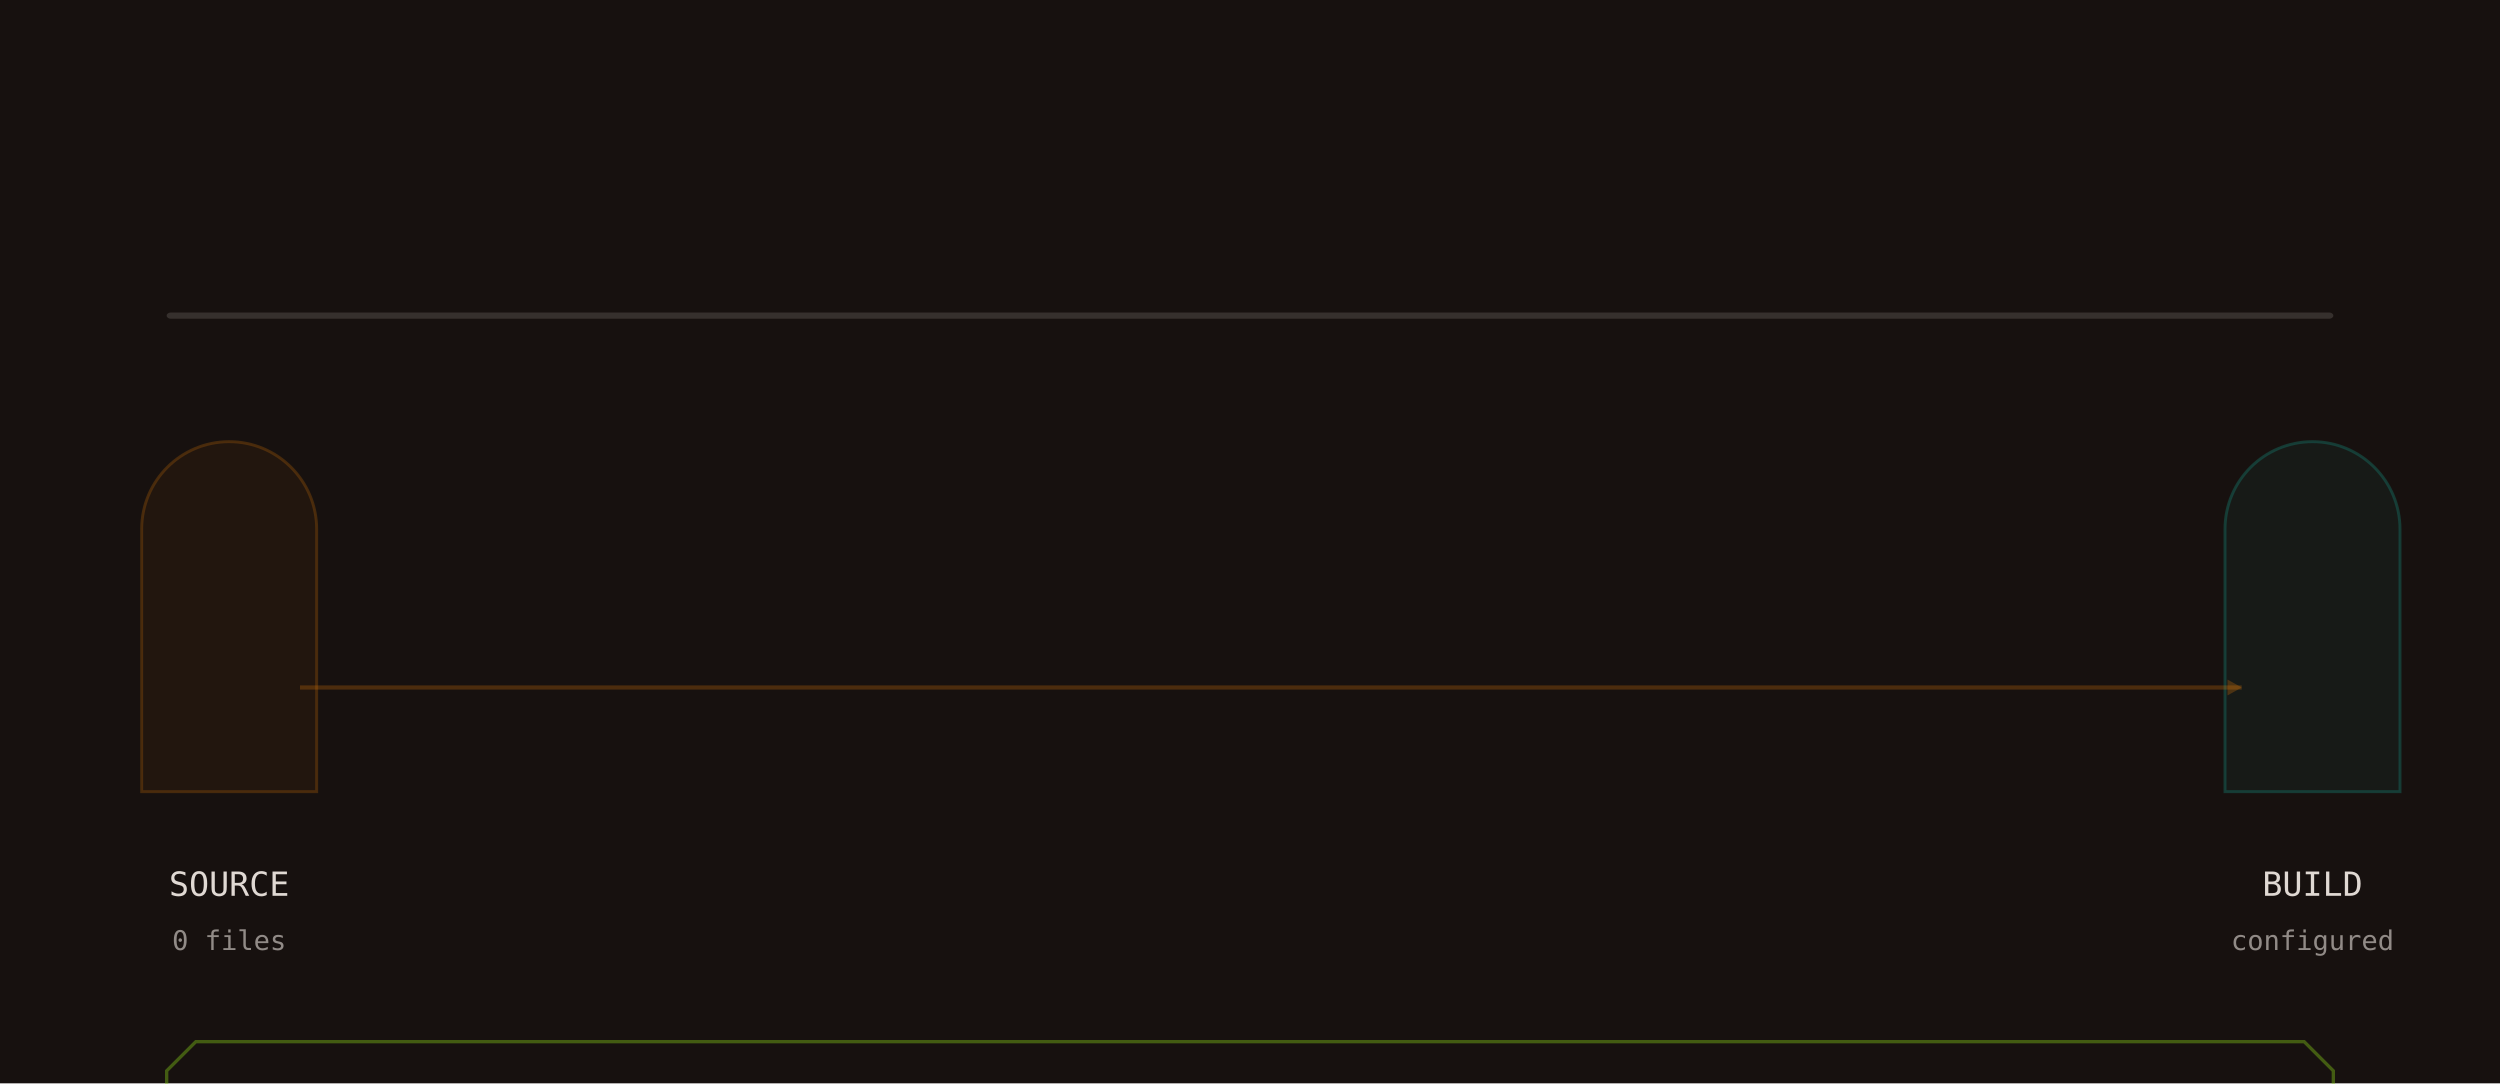
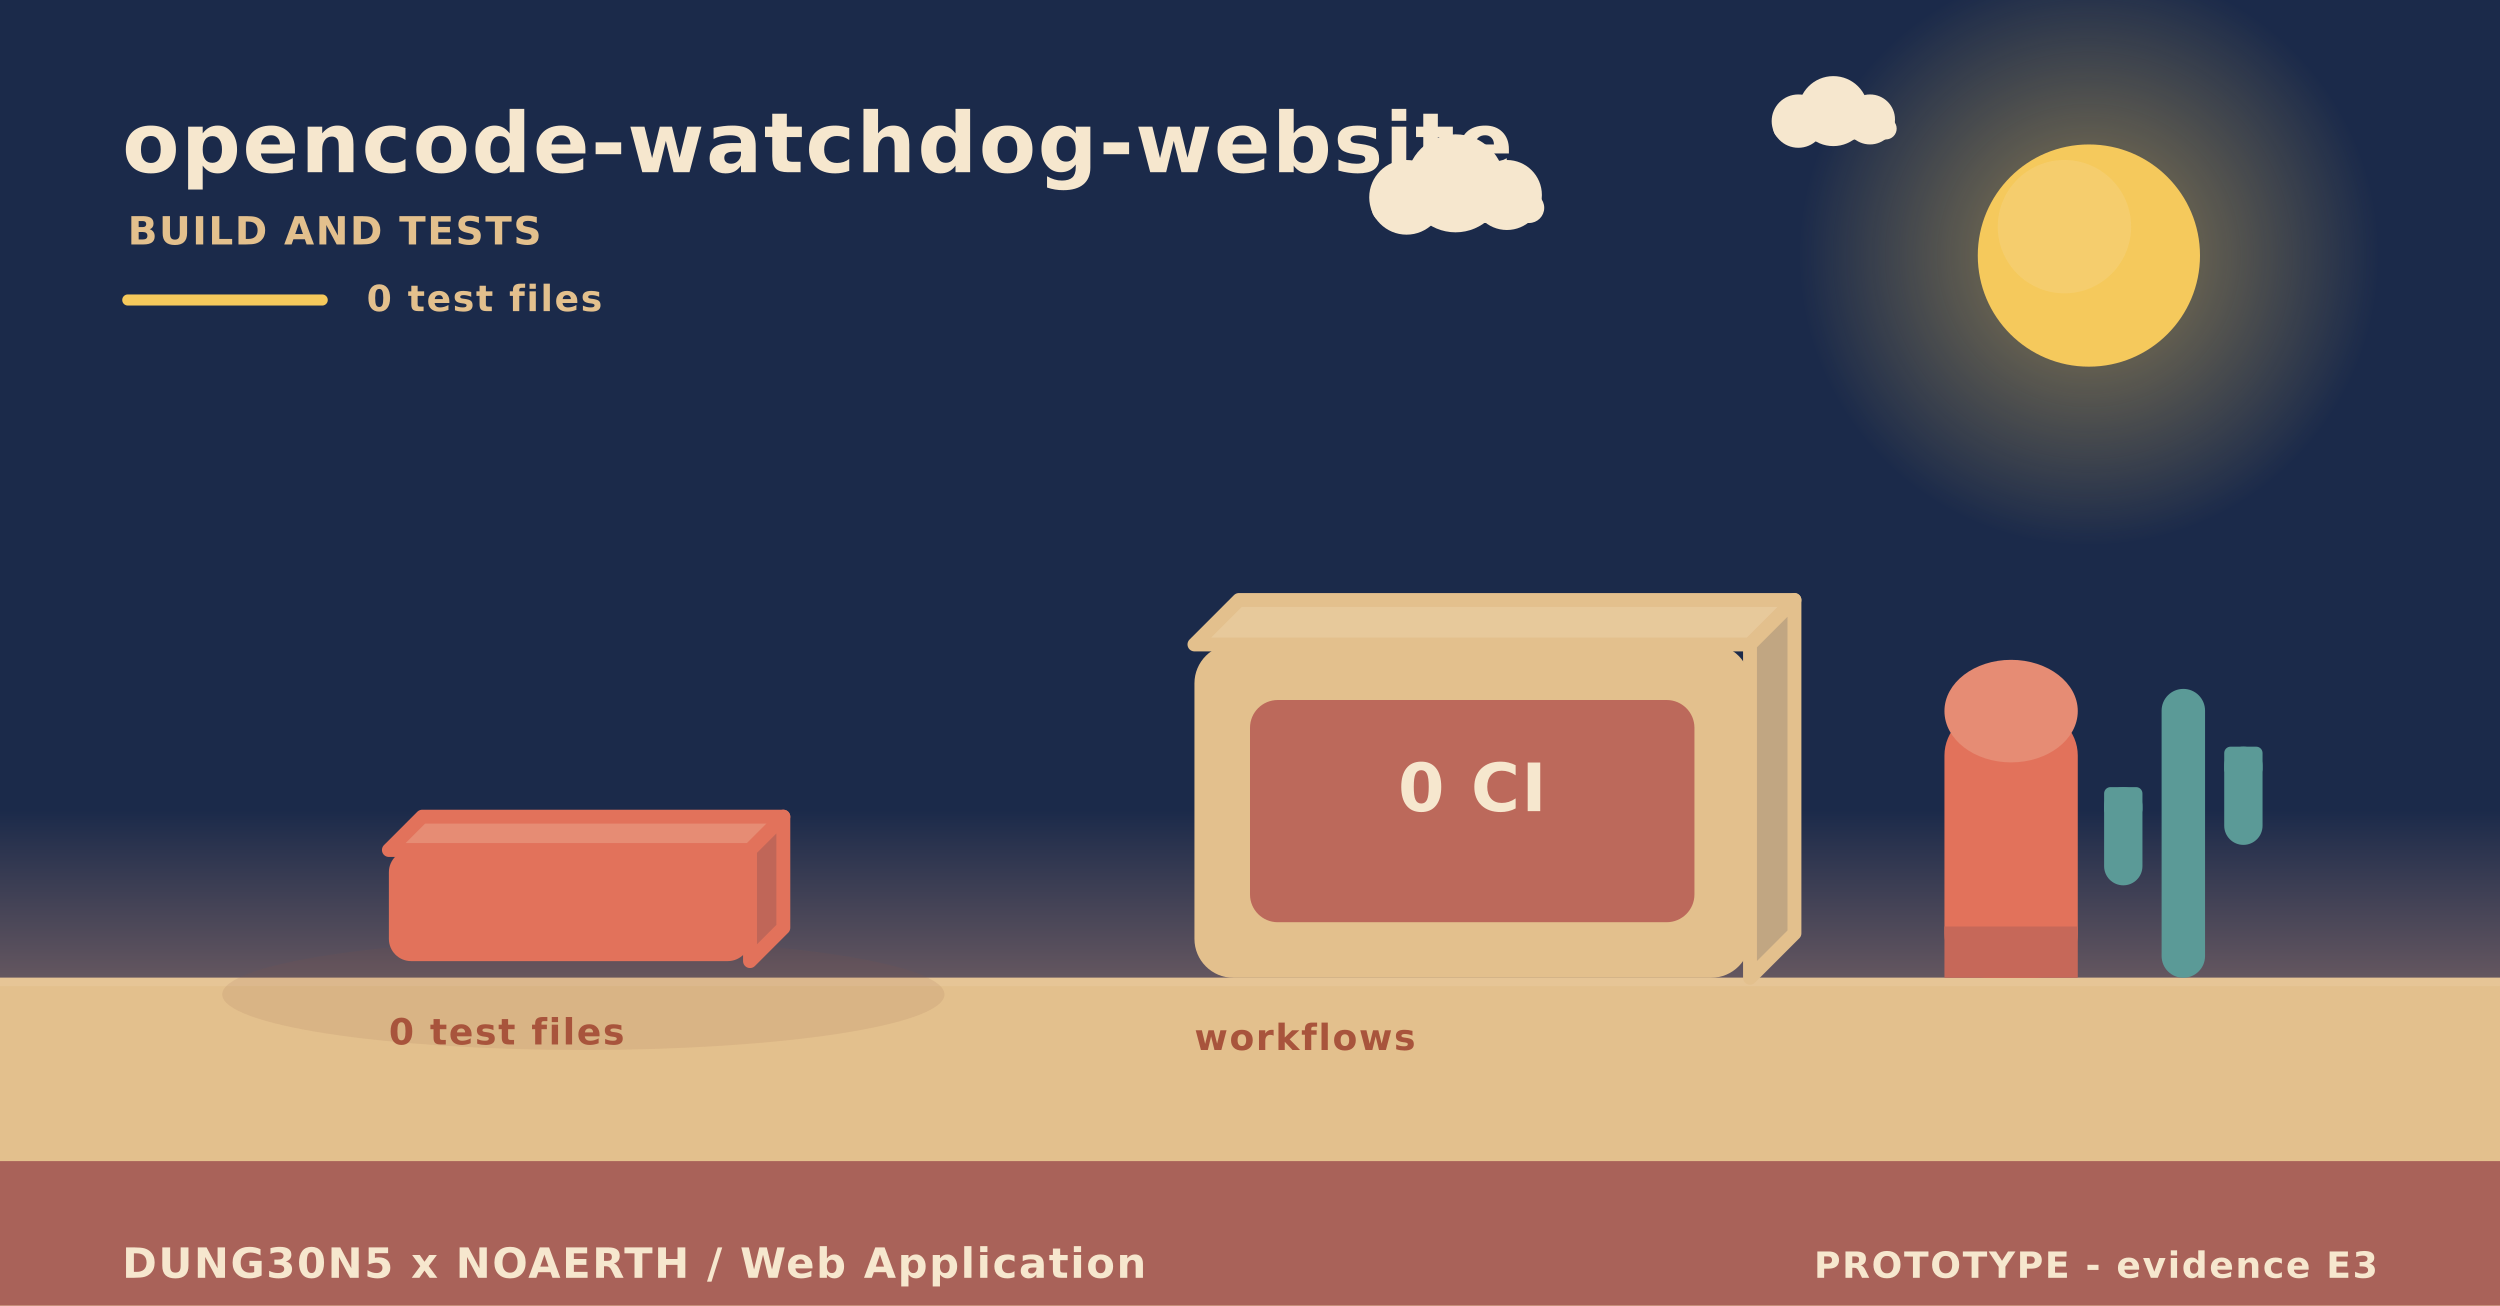
- <svg xmlns="http://www.w3.org/2000/svg" viewBox="0 0 1200 520" width="1200" height="520" role="img" aria-label="opencode-watchdog-website build evidence">
-   <rect width="1200" height="520" fill="#17110f" />
-   <defs>
-     <linearGradient id="gb" x1="0" y1="0" x2="1" y2="1">
-       <stop offset="0%" stop-color="#d97706" />
-       <stop offset="100%" stop-color="#14b8a6" />
-     </linearGradient>
-   </defs>
-   <rect x="80.00" y="150.00" width="1040.00" height="3.00" rx="2.00" fill="rgba(246,239,233,0.140)" opacity="1.00" />
-   <path d="M68.00,380.00 L68.00,254.00 A42.00,42.00 0 0 1 152.00,254.00 L152.00,380.00 Z" fill="rgba(217,119,6,0.100)" opacity="0.55" stroke="rgba(217,119,6,0.450)" stroke-width="1.4" />
-   <polygon points="-192.26,189.00 -136.83,221.00 -136.83,157.00 -192.26,125.00" fill="#4d760d" opacity="0.95" />
-   <polygon points="-247.68,221.00 -192.26,253.00 -192.26,189.00 -247.68,157.00" fill="#109081" opacity="0.95" />
-   <polygon points="-192.26,125.00 -136.83,157.00 -192.26,189.00 -247.68,157.00" fill="#d97706" opacity="0.95" />
-   <text x="110" y="430" font-family="ui-monospace,Menlo,monospace" font-size="16" fill="rgba(246,239,233,0.900)" text-anchor="middle">SOURCE</text>
-   <text x="110" y="456" font-family="ui-monospace,Menlo,monospace" font-size="13" fill="rgba(246,239,233,0.550)" text-anchor="middle">0 files</text>
-   <path d="M1068.00,380.00 L1068.00,254.00 A42.00,42.00 0 0 1 1152.00,254.00 L1152.00,380.00 Z" fill="rgba(20,184,166,0.100)" opacity="0.55" stroke="rgba(20,184,166,0.450)" stroke-width="1.4" />
-   <polygon points="673.77,689.00 729.19,721.00 729.19,657.00 673.77,625.00" fill="#4d760d" opacity="0.95" />
-   <polygon points="618.34,721.00 673.77,753.00 673.77,689.00 618.34,657.00" fill="#109081" opacity="0.95" />
-   <polygon points="673.77,625.00 729.19,657.00 673.77,689.00 618.34,657.00" fill="#14b8a6" opacity="0.95" />
-   <text x="1110" y="430" font-family="ui-monospace,Menlo,monospace" font-size="16" fill="rgba(246,239,233,0.900)" text-anchor="middle">BUILD</text>
-   <text x="1110" y="456" font-family="ui-monospace,Menlo,monospace" font-size="13" fill="rgba(246,239,233,0.550)" text-anchor="middle">configured</text>
-   <line x1="144.00" y1="330.00" x2="1076.00" y2="330.00" stroke="rgba(217,119,6,0.500)" stroke-width="2.00" opacity="0.55" />
-   <polygon points="1076.00,330.00 1069.20,326.20 1069.20,333.80" fill="rgba(217,119,6,0.500)" opacity="0.55" />
-   <path d="M94.00,500.00 H1106.00 L1120.00,514.00 V546.00 L1106.00,560.00 H94.00 L80.00,546.00 V514.00 Z" fill="none" stroke="rgba(132,204,22,0.500)" stroke-width="1.60" opacity="0.80" />
-   <text x="600" y="536" font-family="ui-monospace,Menlo,monospace" font-size="16" fill="rgba(132,204,22,0.950)" text-anchor="middle">no test suite present in this repository — shown as measured, not implied</text>
+ <svg xmlns="http://www.w3.org/2000/svg" width="900" height="470" viewBox="0 0 900 470" role="img" aria-label="opencode-watchdog-website - how it is verified">
+   <linearGradient id="skyb" x1="0" y1="0" x2="0" y2="1">
+     <stop offset="0" stop-color="#1b2a4a" />
+     <stop offset="0.62" stop-color="#1b2a4a" />
+     <stop offset="1" stop-color="#f3ad8a" />
+   </linearGradient>
+   <rect width="900" height="470" fill="url(#skyb)" />
+   <radialGradient id="sunb">
+     <stop offset="0.35" stop-color="#f5c95c" stop-opacity="0.34" />
+     <stop offset="1" stop-color="#f5c95c" stop-opacity="0" />
+   </radialGradient>
+   <circle cx="752" cy="92" r="104" fill="url(#sunb)" />
+   <circle cx="752" cy="92" r="40" fill="#f5c95c" />
+   <circle cx="743.2" cy="81.6" r="24" fill="#f5d27e" opacity="0.5" />
+   <g>
+     <circle cx="524" cy="66" r="17.64" fill="#f6e7ce" />
+     <circle cx="506.36" cy="71.04" r="13.44" fill="#f6e7ce" />
+     <circle cx="542.48" cy="70.2" r="12.6" fill="#f6e7ce" />
+     <rect x="493.76" y="69.36" width="62.16" height="10.92" rx="5.46" fill="#f6e7ce" />
+   </g>
+   <g>
+     <circle cx="660" cy="40" r="12.6" fill="#f6e7ce" />
+     <circle cx="647.4" cy="43.6" r="9.6" fill="#f6e7ce" />
+     <circle cx="673.2" cy="43" r="9" fill="#f6e7ce" />
+     <rect x="638.4" y="42.4" width="44.4" height="7.8" rx="3.9" fill="#f6e7ce" />
+   </g>
+   <rect x="0" y="352" width="900" height="118" fill="#e3c08d" />
+   <rect x="0" y="352" width="900" height="3" fill="#e6c596" />
+   <text x="44" y="62" font-family="Verdana,DejaVu Sans,sans-serif" font-size="30" font-weight="700" letter-spacing="0.6" fill="#f6e7ce" text-anchor="start">opencode-watchdog-website</text>
+   <text x="46" y="88" font-family="Verdana,DejaVu Sans,sans-serif" font-size="14" font-weight="700" letter-spacing="0.6" fill="#e3c08d" text-anchor="start">BUILD AND TESTS</text>
+   <rect x="44" y="106" width="74" height="4" rx="2" fill="#f5c95c" />
+   <text x="132" y="112" font-family="Verdana,DejaVu Sans,sans-serif" font-size="13" font-weight="700" letter-spacing="0.6" fill="#e3c08d" text-anchor="start">0 test files</text>
+   <ellipse cx="210" cy="358" rx="130" ry="20" fill="rgba(138,90,68,0.11)" />
+   <path d="M140,306 L270,306 L282,294 L152,294 Z" fill="#e68c74" stroke="#e2725b" stroke-width="5" stroke-linejoin="round" />
+   <path d="M270,306 L282,294 L282,334 L270,346 Z" fill="#c06658" stroke="#e2725b" stroke-width="5" stroke-linejoin="round" />
+   <rect x="140" y="306" width="130" height="40" rx="8" fill="#e2725b" />
+   <text x="140" y="376" font-family="Verdana,DejaVu Sans,sans-serif" font-size="13" font-weight="700" letter-spacing="0.6" fill="#a8543c" text-anchor="start">0 test files</text>
+   <path d="M430,232 L630,232 L646,216 L446,216 Z" fill="#e7c99b" stroke="#e3c08d" stroke-width="5" stroke-linejoin="round" />
+   <path d="M630,232 L646,216 L646,336 L630,352 Z" fill="#c1a682" stroke="#e3c08d" stroke-width="5" stroke-linejoin="round" />
+   <rect x="430" y="232" width="200" height="120" rx="14" fill="#e3c08d" />
+   <rect x="450" y="252" width="160" height="80" rx="10" fill="#ba6458" opacity="0.94" />
+   <text x="530" y="292" font-family="Verdana,DejaVu Sans,sans-serif" font-size="24" font-weight="700" letter-spacing="0.6" fill="#f6e7ce" text-anchor="middle">0 CI</text>
+   <text x="430" y="378" font-family="Verdana,DejaVu Sans,sans-serif" font-size="13" font-weight="700" letter-spacing="0.6" fill="#a8543c" text-anchor="start">workflows</text>
+   <rect x="700" y="256" width="48" height="96" rx="16" fill="#e2725b" />
+   <ellipse cx="724" cy="256" rx="24" ry="18.46" fill="#e68c74" />
+   <rect x="700" y="333.54" width="48" height="18.46" fill="#c66859" />
+   <rect x="778.18" y="248" width="15.64" height="104" rx="7.82" fill="#5b9a97" />
+   <rect x="757.48" y="283.36" width="13.8" height="35.36" rx="6.9" fill="#5b9a97" />
+   <rect x="757.48" y="283.36" width="13.8" height="10.4" rx="2.3" fill="#5b9a97" />
+   <rect x="800.72" y="268.8" width="13.8" height="35.36" rx="6.9" fill="#5b9a97" />
+   <rect x="800.72" y="268.8" width="13.8" height="10.4" rx="2.3" fill="#5b9a97" />
+   <rect x="0" y="418" width="900" height="52" rx="0" fill="#a65c56" opacity="0.94" />
+   <text x="44" y="460" font-family="Verdana,DejaVu Sans,sans-serif" font-size="15" font-weight="700" letter-spacing="0.6" fill="#f6e7ce" text-anchor="start">DUNG30N5 x NOAERTH  /  Web Application</text>
+   <text x="856" y="460" font-family="Verdana,DejaVu Sans,sans-serif" font-size="13" font-weight="700" letter-spacing="0.6" fill="#f6e7ce" text-anchor="end">PROTOTYPE  -  evidence E3</text>
</svg>
